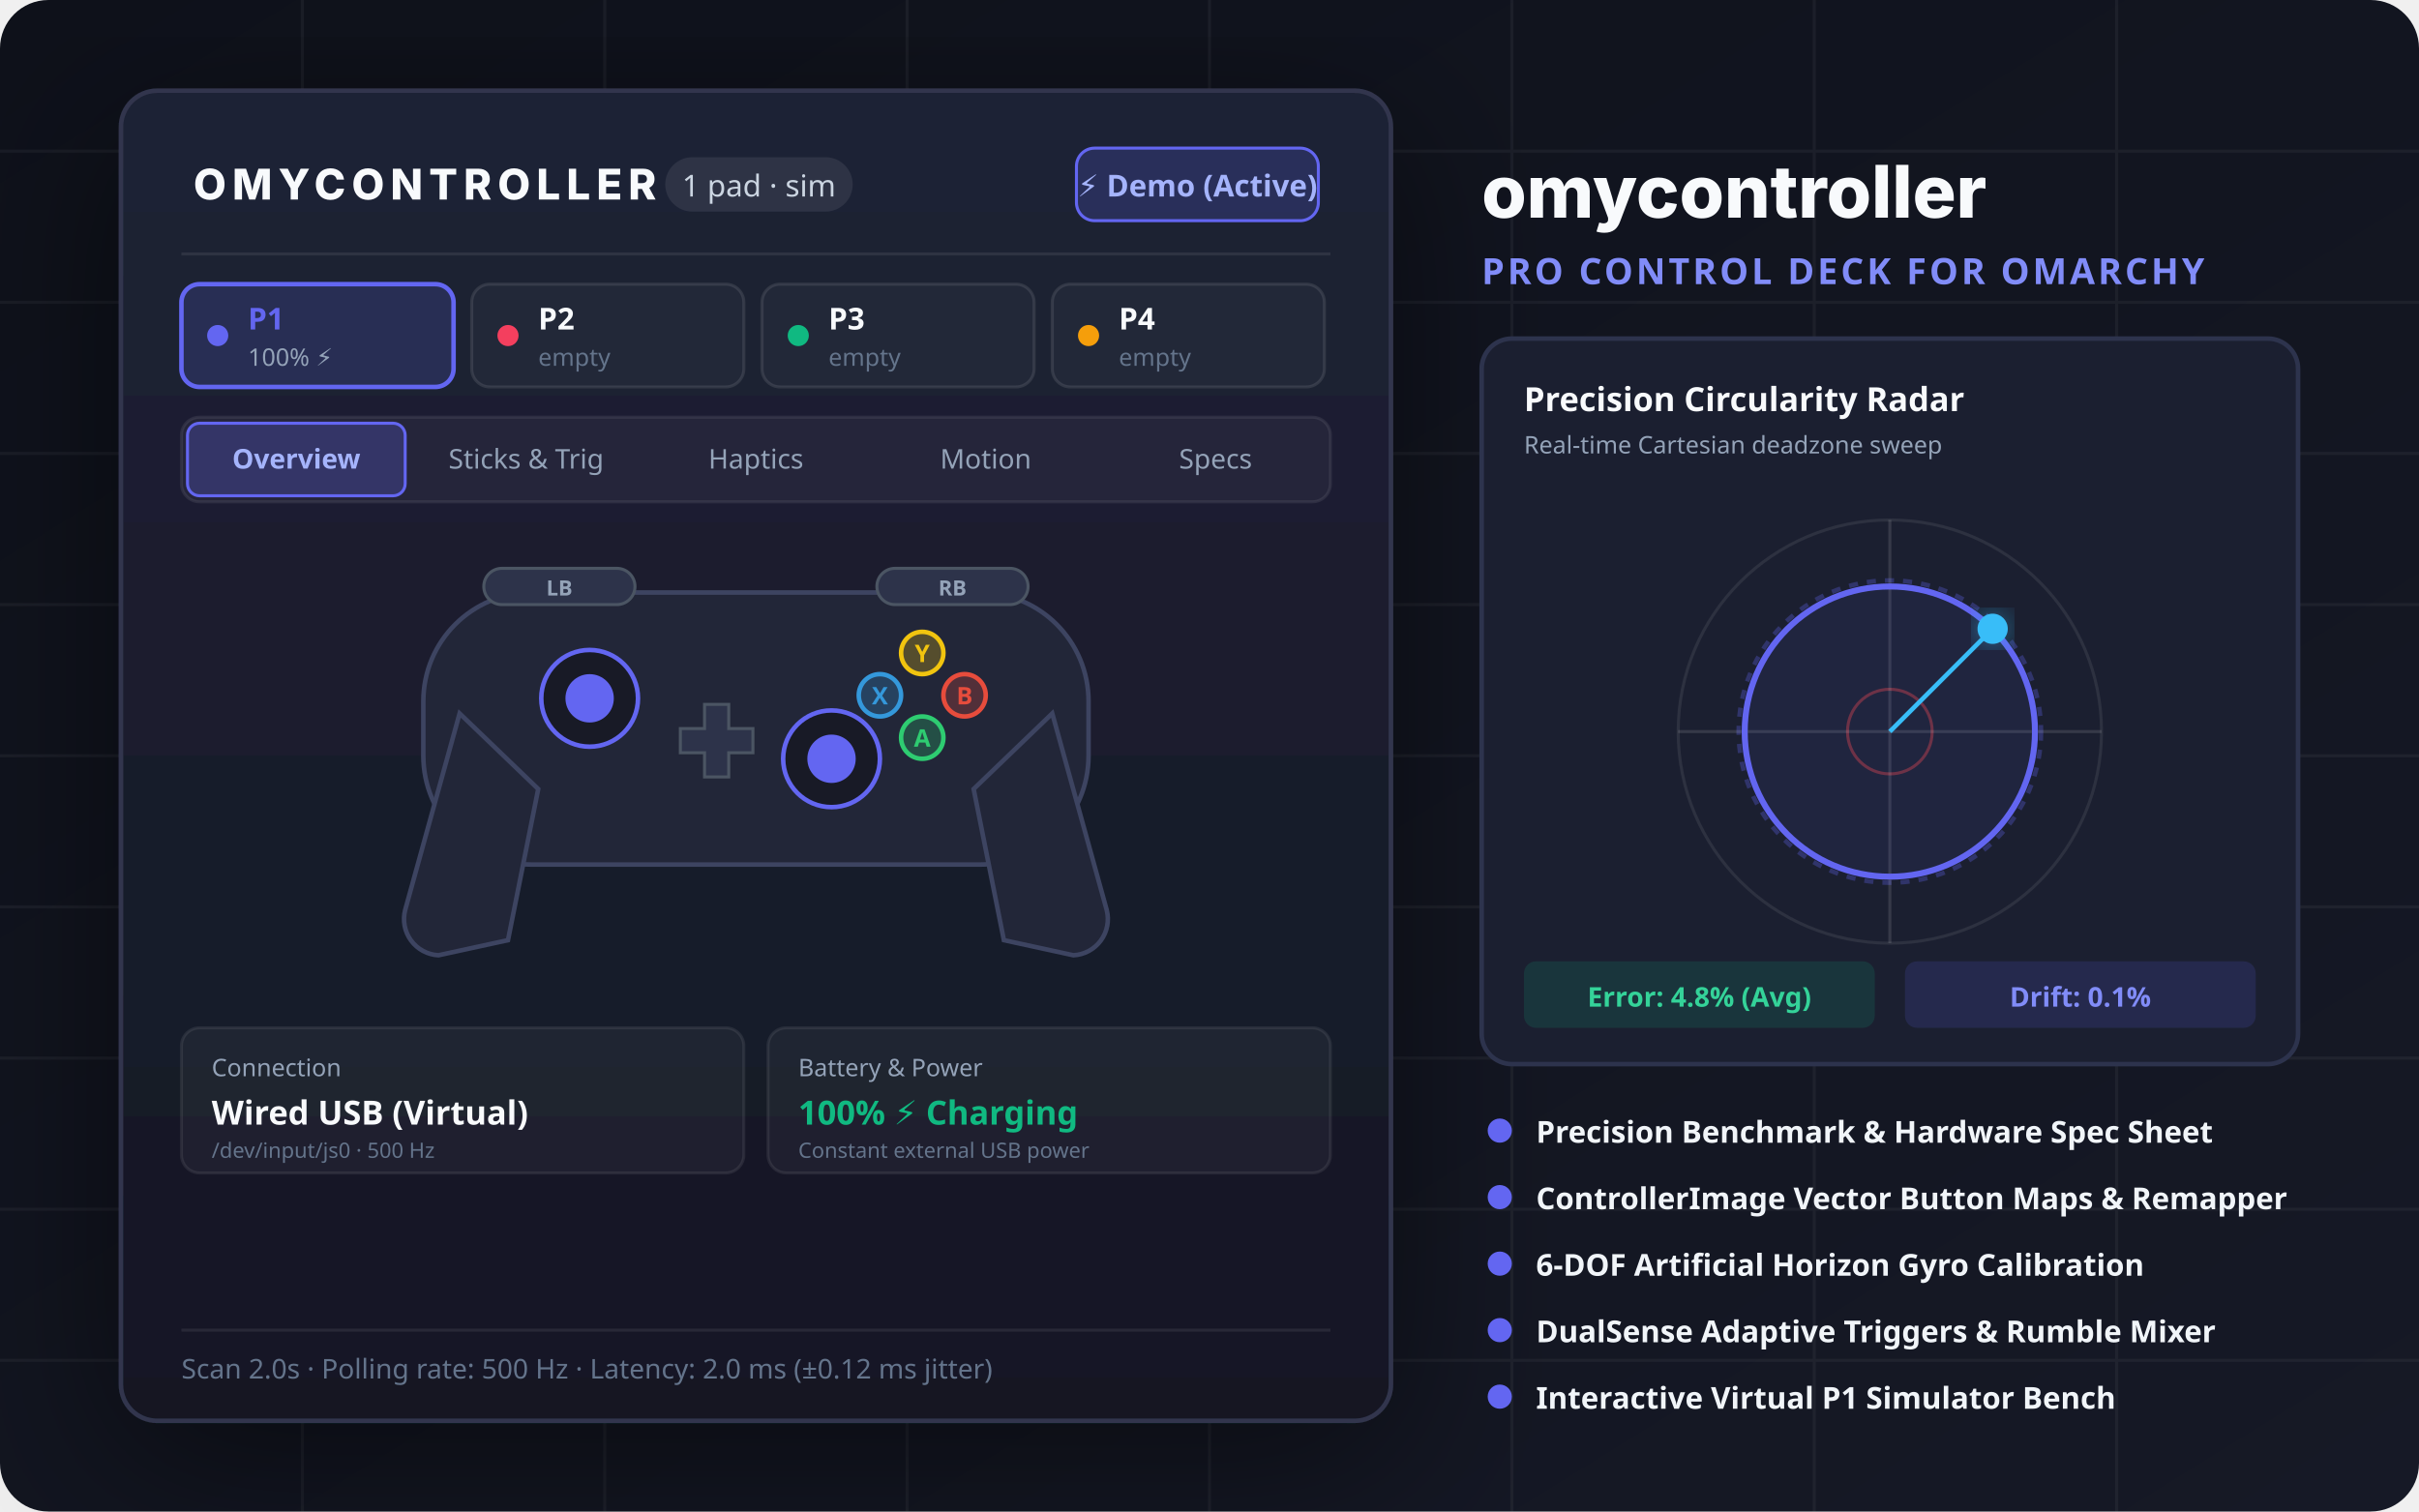
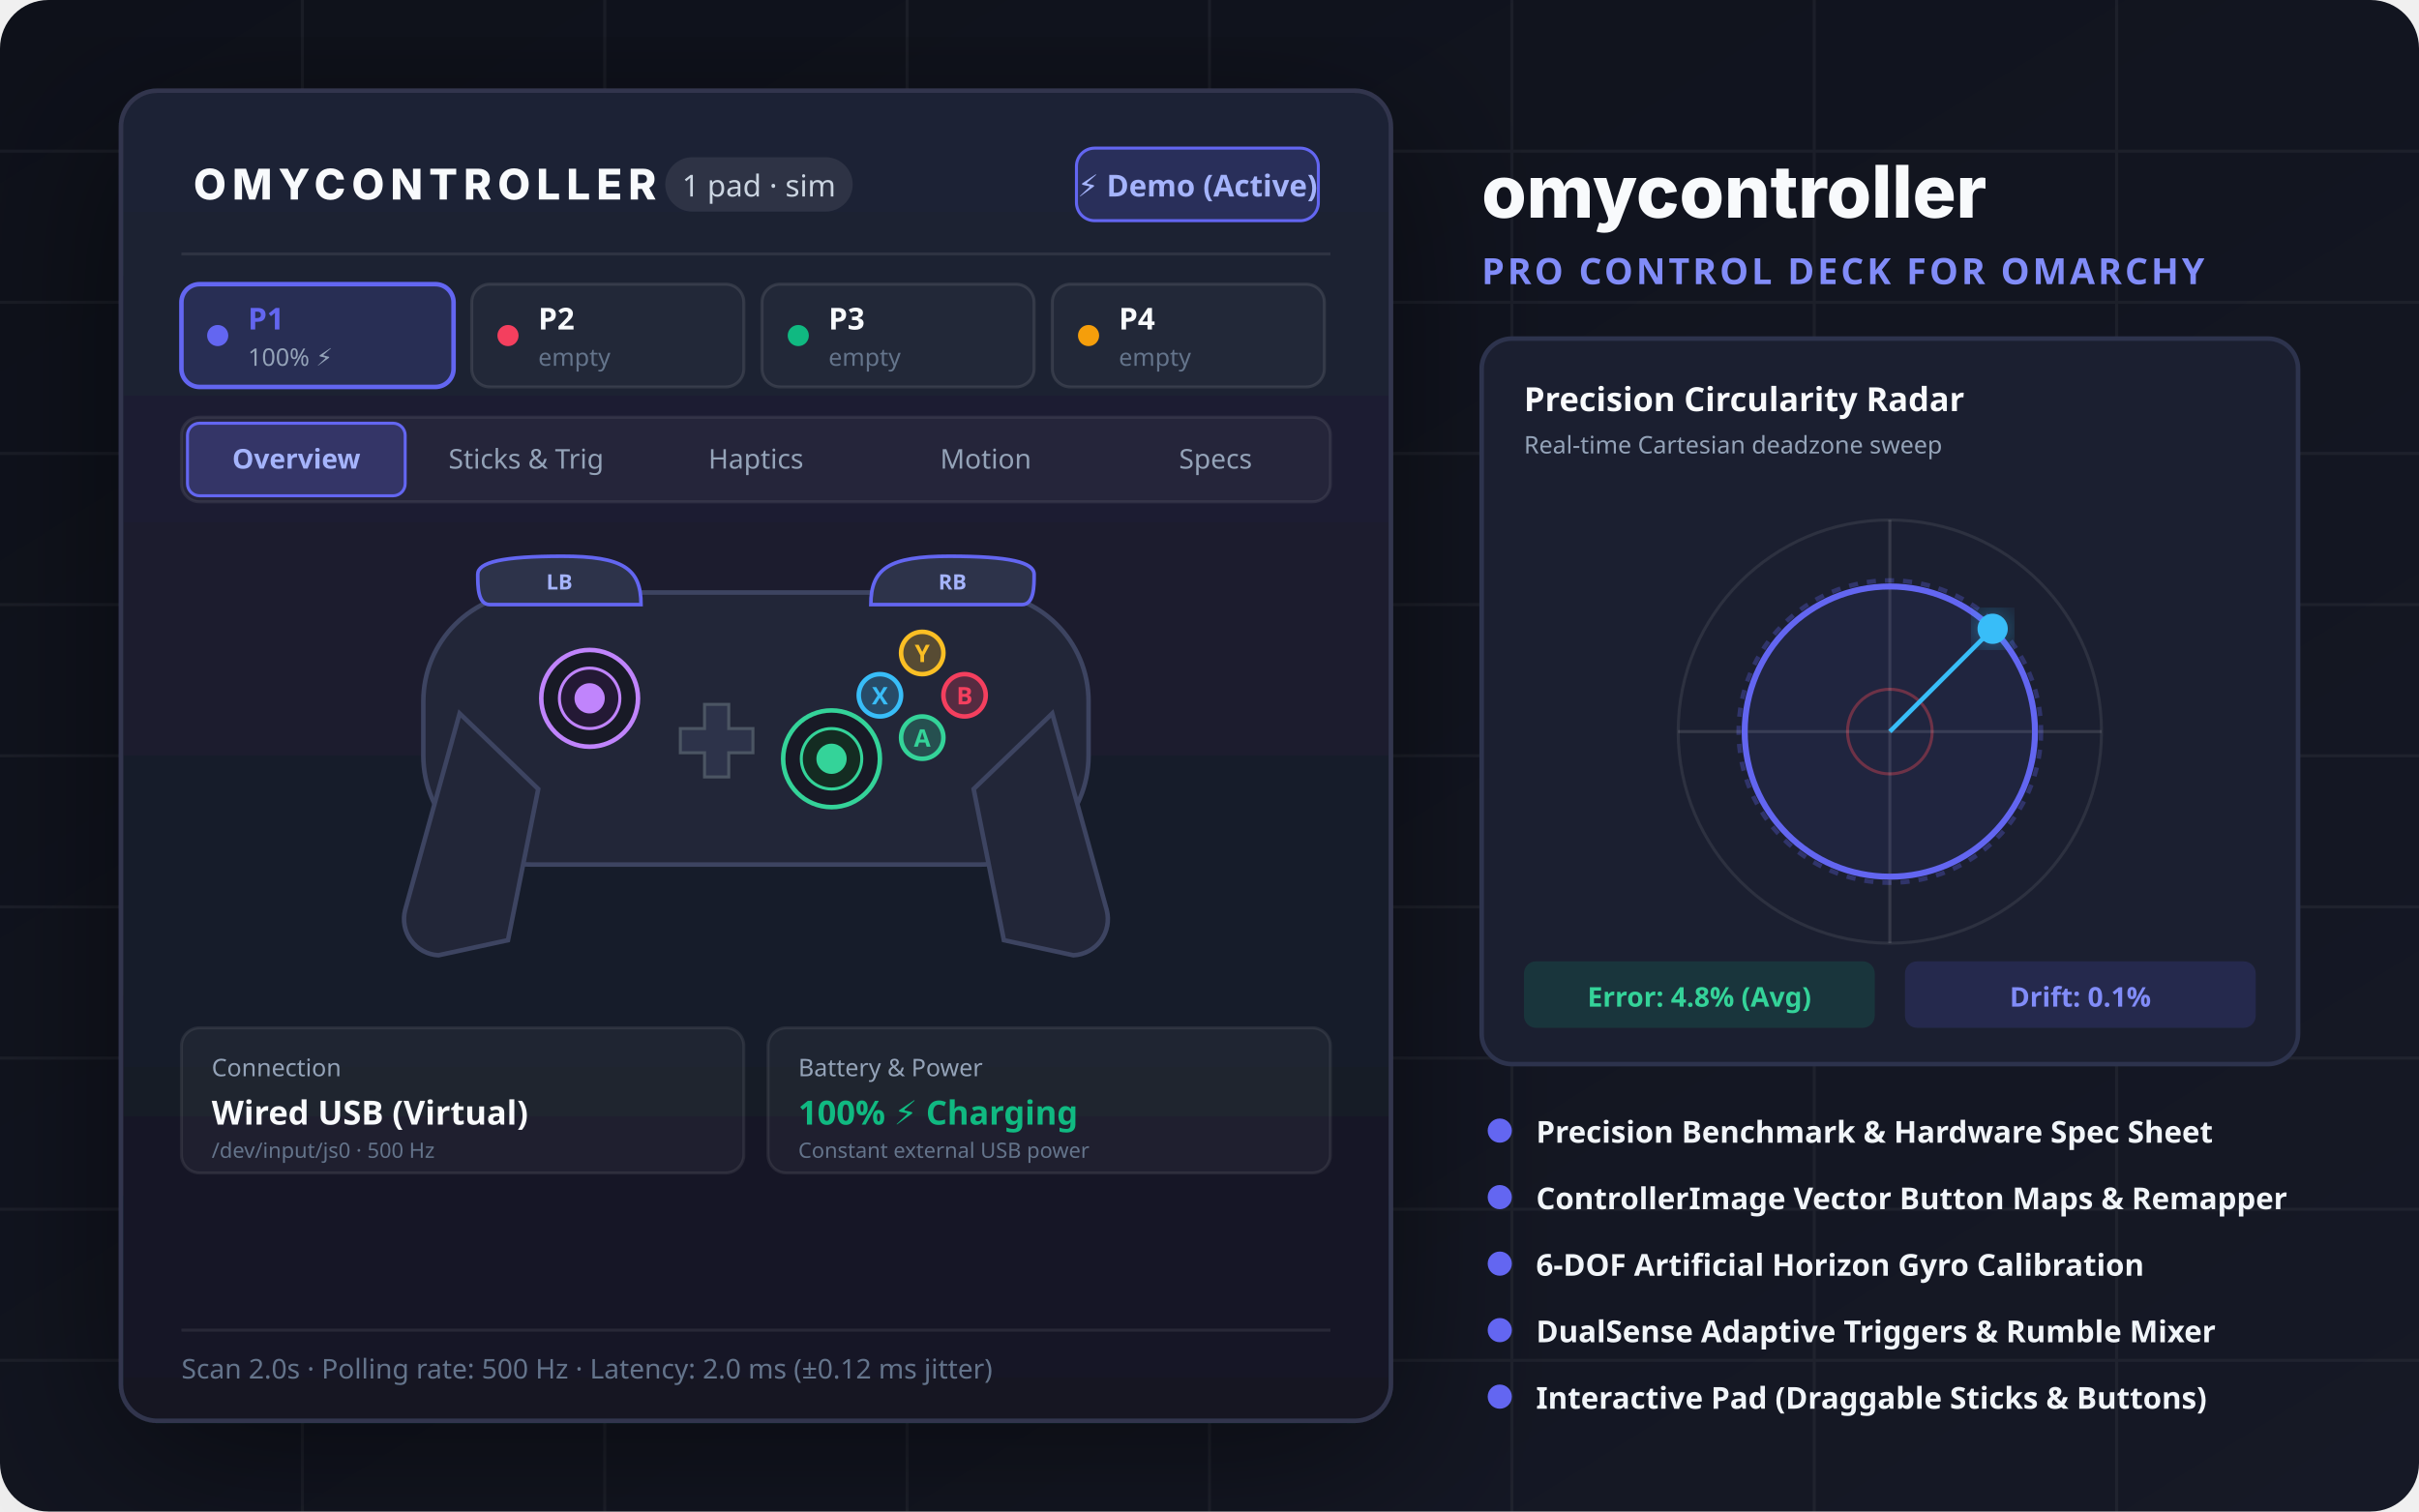
<svg xmlns="http://www.w3.org/2000/svg" viewBox="0 0 800 500" width="800" height="500">
  <defs>
    <linearGradient id="bgGrad" x1="0%" y1="0%" x2="100%" y2="100%">
      <stop offset="0%" stop-color="#0e111a" />
      <stop offset="100%" stop-color="#161926" />
    </linearGradient>
    <linearGradient id="panelGrad" x1="0%" y1="0%" x2="0%" y2="100%">
      <stop offset="0%" stop-color="#1e2235" />
      <stop offset="100%" stop-color="#151724" />
    </linearGradient>
    <linearGradient id="accentGrad" x1="0%" y1="0%" x2="100%" y2="0%">
      <stop offset="0%" stop-color="#6366f1" />
      <stop offset="100%" stop-color="#818cf8" />
    </linearGradient>
    <filter id="glow" x="-20%" y="-20%" width="140%" height="140%">
      <feGaussianBlur stdDeviation="6" result="blur" />
      <feComposite in="SourceGraphic" in2="blur" operator="over" />
    </filter>
  </defs>
  <rect width="800" height="500" rx="16" fill="url(#bgGrad)" />
  <g opacity="0.05" stroke="#ffffff" stroke-width="1">
    <line x1="0" y1="50" x2="800" y2="50" />
    <line x1="0" y1="100" x2="800" y2="100" />
    <line x1="0" y1="150" x2="800" y2="150" />
    <line x1="0" y1="200" x2="800" y2="200" />
    <line x1="0" y1="250" x2="800" y2="250" />
    <line x1="0" y1="300" x2="800" y2="300" />
    <line x1="0" y1="350" x2="800" y2="350" />
    <line x1="0" y1="400" x2="800" y2="400" />
    <line x1="0" y1="450" x2="800" y2="450" />
    <line x1="100" y1="0" x2="100" y2="500" />
    <line x1="200" y1="0" x2="200" y2="500" />
    <line x1="300" y1="0" x2="300" y2="500" />
    <line x1="400" y1="0" x2="400" y2="500" />
    <line x1="500" y1="0" x2="500" y2="500" />
    <line x1="600" y1="0" x2="600" y2="500" />
    <line x1="700" y1="0" x2="700" y2="500" />
  </g>
  <g transform="translate(40, 30)">
    <rect width="420" height="440" rx="12" fill="url(#panelGrad)" stroke="#31364d" stroke-width="1.5" filter="drop-shadow(0 12px 28px rgba(0,0,0,0.5))" />
    <text x="24" y="36" fill="#f8fafc" font-family="system-ui, -apple-system, sans-serif" font-size="14" font-weight="800" letter-spacing="2">OMYCONTROLLER</text>
    <rect x="180" y="22" width="62" height="18" rx="9" fill="rgba(255,255,255,0.08)" />
    <text x="211" y="35" fill="#cbd5e1" font-family="sans-serif" font-size="10" text-anchor="middle">1 pad · sim</text>
    <rect x="316" y="19" width="80" height="24" rx="6" fill="rgba(99,102,241,0.2)" stroke="#6366f1" stroke-width="1" />
    <text x="356" y="35" fill="#a5b4fc" font-family="sans-serif" font-size="10" font-weight="600" text-anchor="middle">⚡ Demo (Active)</text>
    <line x1="20" y1="54" x2="400" y2="54" stroke="rgba(255,255,255,0.08)" stroke-width="1" />
    <g transform="translate(20, 64)">
      <rect x="0" y="0" width="90" height="34" rx="6" fill="rgba(99,102,241,0.18)" stroke="#6366f1" stroke-width="1.5" />
      <circle cx="12" cy="17" r="3.5" fill="#6366f1" />
      <text x="22" y="15" fill="#6366f1" font-family="sans-serif" font-size="10" font-weight="700">P1</text>
      <text x="22" y="27" fill="#94a3b8" font-family="sans-serif" font-size="8">100% ⚡</text>
      <rect x="96" y="0" width="90" height="34" rx="6" fill="rgba(255,255,255,0.03)" stroke="rgba(255,255,255,0.1)" />
      <circle cx="108" cy="17" r="3.5" fill="#f43f5e" />
      <text x="118" y="15" fill="#f8fafc" font-family="sans-serif" font-size="10" font-weight="700">P2</text>
      <text x="118" y="27" fill="#64748b" font-family="sans-serif" font-size="8">empty</text>
      <rect x="192" y="0" width="90" height="34" rx="6" fill="rgba(255,255,255,0.03)" stroke="rgba(255,255,255,0.1)" />
      <circle cx="204" cy="17" r="3.5" fill="#10b981" />
      <text x="214" y="15" fill="#f8fafc" font-family="sans-serif" font-size="10" font-weight="700">P3</text>
      <text x="214" y="27" fill="#64748b" font-family="sans-serif" font-size="8">empty</text>
      <rect x="288" y="0" width="90" height="34" rx="6" fill="rgba(255,255,255,0.03)" stroke="rgba(255,255,255,0.1)" />
      <circle cx="300" cy="17" r="3.5" fill="#f59e0b" />
      <text x="310" y="15" fill="#f8fafc" font-family="sans-serif" font-size="10" font-weight="700">P4</text>
      <text x="310" y="27" fill="#64748b" font-family="sans-serif" font-size="8">empty</text>
    </g>
    <g transform="translate(20, 108)">
      <rect width="380" height="28" rx="6" fill="rgba(255,255,255,0.04)" stroke="rgba(255,255,255,0.08)" />
      <rect x="2" y="2" width="72" height="24" rx="4" fill="rgba(99,102,241,0.25)" stroke="#6366f1" stroke-width="1" />
      <text x="38" y="17" fill="#a5b4fc" font-family="sans-serif" font-size="9" font-weight="700" text-anchor="middle">Overview</text>
      <text x="114" y="17" fill="#94a3b8" font-family="sans-serif" font-size="9" text-anchor="middle">Sticks &amp; Trig</text>
      <text x="190" y="17" fill="#94a3b8" font-family="sans-serif" font-size="9" text-anchor="middle">Haptics</text>
      <text x="266" y="17" fill="#94a3b8" font-family="sans-serif" font-size="9" text-anchor="middle">Motion</text>
      <text x="342" y="17" fill="#94a3b8" font-family="sans-serif" font-size="9" text-anchor="middle">Specs</text>
    </g>
    <g transform="translate(70, 146)">
      <rect x="30" y="20" width="220" height="90" rx="36" fill="#222638" stroke="#3d4461" stroke-width="1.5" />
      <path d="M42 60 L24 125 A12 12 0 0 0 35 140 L58 135 L68 85 Z" fill="#222638" stroke="#3d4461" stroke-width="1.5" />
      <path d="M238 60 L256 125 A12 12 0 0 1 245 140 L222 135 L212 85 Z" fill="#222638" stroke="#3d4461" stroke-width="1.5" />
-       <rect x="50" y="12" width="50" height="12" rx="6" fill="#2d334a" stroke="#4b5563" />
-       <text x="75" y="21" fill="#94a3b8" font-family="sans-serif" font-size="7" font-weight="700" text-anchor="middle">LB</text>
-       <rect x="180" y="12" width="50" height="12" rx="6" fill="#2d334a" stroke="#4b5563" />
-       <text x="205" y="21" fill="#94a3b8" font-family="sans-serif" font-size="7" font-weight="700" text-anchor="middle">RB</text>
-       <circle cx="85" cy="55" r="16" fill="#181a26" stroke="#6366f1" stroke-width="1.5" />
-       <circle cx="85" cy="55" r="8" fill="#6366f1" />
-       <circle cx="165" cy="75" r="16" fill="#181a26" stroke="#6366f1" stroke-width="1.5" />
-       <circle cx="165" cy="75" r="8" fill="#6366f1" />
+       <path d="M48 14 C48 10, 56 8, 76 8 C96 8, 102 12, 102 24 L52 24 C48 24, 48 18, 48 14 Z" fill="#2d334a" stroke="#6366f1" stroke-width="1.2" />
+       <text x="75" y="19" fill="#a5b4fc" font-family="sans-serif" font-size="7" font-weight="700" text-anchor="middle">LB</text>
+       <path d="M232 14 C232 10, 224 8, 204 8 C184 8, 178 12, 178 24 L228 24 C232 24, 232 18, 232 14 Z" fill="#2d334a" stroke="#6366f1" stroke-width="1.2" />
+       <text x="205" y="19" fill="#a5b4fc" font-family="sans-serif" font-size="7" font-weight="700" text-anchor="middle">RB</text>
+       <circle cx="85" cy="55" r="16" fill="#181a26" stroke="#c084fc" stroke-width="1.5" />
+       <circle cx="85" cy="55" r="10" fill="#241935" stroke="#c084fc" stroke-width="1" />
+       <circle cx="85" cy="55" r="5" fill="#c084fc" />
+       <circle cx="165" cy="75" r="16" fill="#181a26" stroke="#34d399" stroke-width="1.5" />
+       <circle cx="165" cy="75" r="10" fill="#142c22" stroke="#34d399" stroke-width="1" />
+       <circle cx="165" cy="75" r="5" fill="#34d399" />
      <path d="M115 65 h8 v-8 h8 v8 h8 v8 h-8 v8 h-8 v-8 h-8 z" fill="#2d334a" stroke="#4b5563" />
-       <circle cx="195" cy="40" r="7" fill="rgba(241,196,15,0.25)" stroke="#f1c40f" stroke-width="1.5" />
-       <text x="195" y="43" fill="#f1c40f" font-family="sans-serif" font-size="8" font-weight="800" text-anchor="middle">Y</text>
-       <circle cx="195" cy="68" r="7" fill="rgba(46,204,113,0.25)" stroke="#2ecc71" stroke-width="1.5" />
-       <text x="195" y="71" fill="#2ecc71" font-family="sans-serif" font-size="8" font-weight="800" text-anchor="middle">A</text>
-       <circle cx="181" cy="54" r="7" fill="rgba(52,152,219,0.25)" stroke="#3498db" stroke-width="1.5" />
-       <text x="181" y="57" fill="#3498db" font-family="sans-serif" font-size="8" font-weight="800" text-anchor="middle">X</text>
-       <circle cx="209" cy="54" r="7" fill="rgba(231,76,60,0.25)" stroke="#e74c3c" stroke-width="1.5" />
-       <text x="209" y="57" fill="#e74c3c" font-family="sans-serif" font-size="8" font-weight="800" text-anchor="middle">B</text>
+       <circle cx="195" cy="40" r="7" fill="rgba(251,191,36,0.25)" stroke="#fbbf24" stroke-width="1.5" />
+       <text x="195" y="43" fill="#fbbf24" font-family="sans-serif" font-size="8" font-weight="800" text-anchor="middle">Y</text>
+       <circle cx="195" cy="68" r="7" fill="rgba(52,211,153,0.25)" stroke="#34d399" stroke-width="1.5" />
+       <text x="195" y="71" fill="#34d399" font-family="sans-serif" font-size="8" font-weight="800" text-anchor="middle">A</text>
+       <circle cx="181" cy="54" r="7" fill="rgba(56,189,248,0.25)" stroke="#38bdf8" stroke-width="1.5" />
+       <text x="181" y="57" fill="#38bdf8" font-family="sans-serif" font-size="8" font-weight="800" text-anchor="middle">X</text>
+       <circle cx="209" cy="54" r="7" fill="rgba(244,63,94,0.25)" stroke="#f43f5e" stroke-width="1.5" />
+       <text x="209" y="57" fill="#f43f5e" font-family="sans-serif" font-size="8" font-weight="800" text-anchor="middle">B</text>
    </g>
    <g transform="translate(20, 310)">
      <rect x="0" y="0" width="186" height="48" rx="6" fill="rgba(255,255,255,0.04)" stroke="rgba(255,255,255,0.08)" />
      <text x="10" y="16" fill="#94a3b8" font-family="sans-serif" font-size="8">Connection</text>
      <text x="10" y="32" fill="#f8fafc" font-family="sans-serif" font-size="11" font-weight="700">Wired USB (Virtual)</text>
      <text x="10" y="43" fill="#64748b" font-family="sans-serif" font-size="7">/dev/input/js0 · 500 Hz</text>
      <rect x="194" y="0" width="186" height="48" rx="6" fill="rgba(255,255,255,0.04)" stroke="rgba(255,255,255,0.08)" />
      <text x="204" y="16" fill="#94a3b8" font-family="sans-serif" font-size="8">Battery &amp; Power</text>
      <text x="204" y="32" fill="#10b981" font-family="sans-serif" font-size="11" font-weight="700">100% ⚡ Charging</text>
      <text x="204" y="43" fill="#64748b" font-family="sans-serif" font-size="7">Constant external USB power</text>
    </g>
    <g transform="translate(20, 410)">
      <line x1="0" y1="0" x2="380" y2="0" stroke="rgba(255,255,255,0.08)" />
      <text x="0" y="16" fill="#64748b" font-family="sans-serif" font-size="9">Scan 2.0s · Polling rate: 500 Hz · Latency: 2.0 ms (±0.12 ms jitter)</text>
    </g>
  </g>
  <g transform="translate(490, 40)">
    <text x="0" y="32" fill="#f8fafc" font-family="system-ui, -apple-system, sans-serif" font-size="24" font-weight="800">omycontroller</text>
    <text x="0" y="54" fill="#818cf8" font-family="sans-serif" font-size="12" font-weight="600" letter-spacing="1">PRO CONTROL DECK FOR OMARCHY</text>
    <g transform="translate(0, 72)">
      <rect width="270" height="240" rx="10" fill="#1b1f30" stroke="#2d334d" stroke-width="1.5" />
      <text x="14" y="24" fill="#f8fafc" font-family="sans-serif" font-size="11" font-weight="700">Precision Circularity Radar</text>
      <text x="14" y="38" fill="#94a3b8" font-family="sans-serif" font-size="8">Real-time Cartesian deadzone sweep</text>
      <g transform="translate(135, 130)">
        <circle cx="0" cy="0" r="70" fill="none" stroke="rgba(255,255,255,0.08)" stroke-width="1" />
        <circle cx="0" cy="0" r="50" fill="none" stroke="rgba(99,102,241,0.3)" stroke-width="1.5" stroke-dasharray="3,3" />
        <circle cx="0" cy="0" r="14" fill="none" stroke="rgba(239,68,68,0.4)" stroke-width="1" />
        <line x1="-70" y1="0" x2="70" y2="0" stroke="rgba(255,255,255,0.12)" />
        <line x1="0" y1="-70" x2="0" y2="70" stroke="rgba(255,255,255,0.12)" />
        <path d="M 48 0 A 48 48 0 1 1 -48 0 A 48 48 0 1 1 48 0" fill="rgba(99,102,241,0.08)" stroke="#6366f1" stroke-width="2" />
        <circle cx="34" cy="-34" r="5" fill="#38bdf8" filter="url(#glow)" />
        <line x1="0" y1="0" x2="34" y2="-34" stroke="#38bdf8" stroke-width="1.5" />
      </g>
      <rect x="14" y="206" width="116" height="22" rx="4" fill="rgba(16,185,129,0.15)" />
      <text x="72" y="221" fill="#34d399" font-family="sans-serif" font-size="9" font-weight="700" text-anchor="middle">Error: 4.8% (Avg)</text>
      <rect x="140" y="206" width="116" height="22" rx="4" fill="rgba(99,102,241,0.15)" />
      <text x="198" y="221" fill="#818cf8" font-family="sans-serif" font-size="9" font-weight="700" text-anchor="middle">Drift: 0.1%</text>
    </g>
    <g transform="translate(0, 328)">
      <circle cx="6" cy="6" r="4" fill="#6366f1" />
      <text x="18" y="10" fill="#f1f5f9" font-family="sans-serif" font-size="10" font-weight="600">Precision Benchmark &amp; Hardware Spec Sheet</text>
      <circle cx="6" cy="28" r="4" fill="#6366f1" />
      <text x="18" y="32" fill="#f1f5f9" font-family="sans-serif" font-size="10" font-weight="600">ControllerImage Vector Button Maps &amp; Remapper</text>
      <circle cx="6" cy="50" r="4" fill="#6366f1" />
      <text x="18" y="54" fill="#f1f5f9" font-family="sans-serif" font-size="10" font-weight="600">6-DOF Artificial Horizon Gyro Calibration</text>
      <circle cx="6" cy="72" r="4" fill="#6366f1" />
      <text x="18" y="76" fill="#f1f5f9" font-family="sans-serif" font-size="10" font-weight="600">DualSense Adaptive Triggers &amp; Rumble Mixer</text>
      <circle cx="6" cy="94" r="4" fill="#6366f1" />
-       <text x="18" y="98" fill="#f1f5f9" font-family="sans-serif" font-size="10" font-weight="600">Interactive Virtual P1 Simulator Bench</text>
+       <text x="18" y="98" fill="#f1f5f9" font-family="sans-serif" font-size="10" font-weight="600">Interactive Pad (Draggable Sticks &amp; Buttons)</text>
    </g>
  </g>
</svg>
